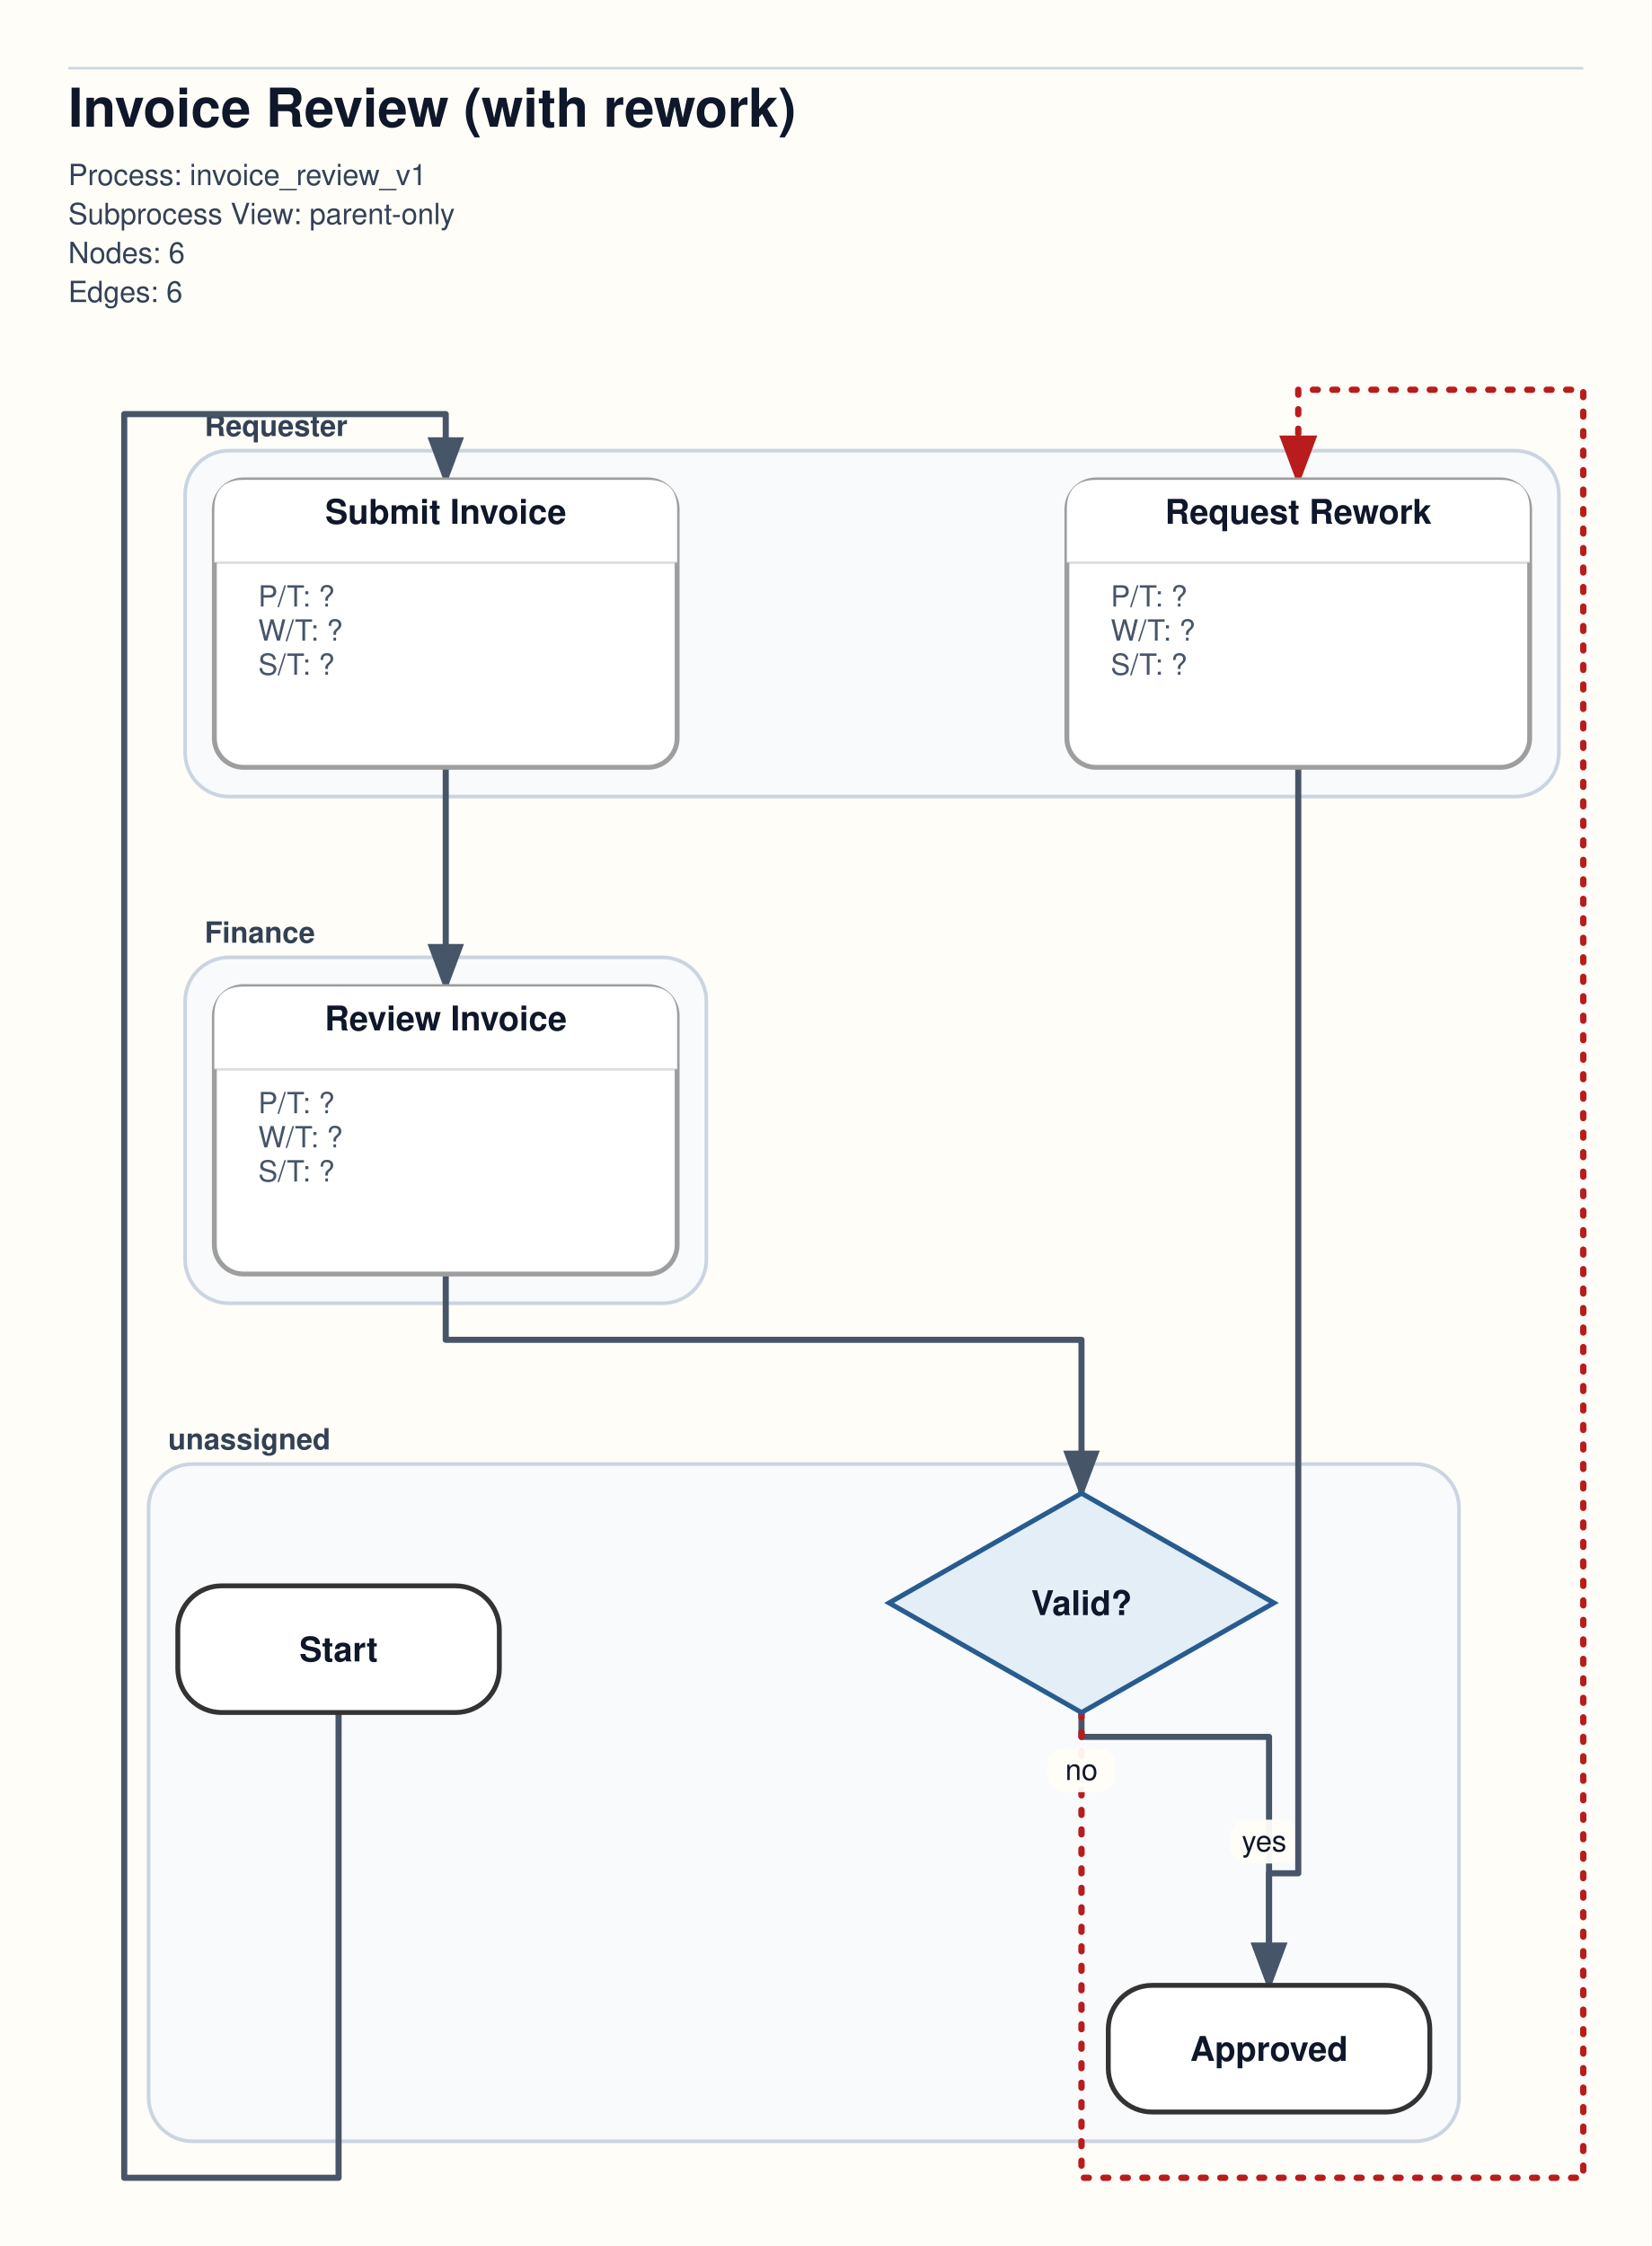
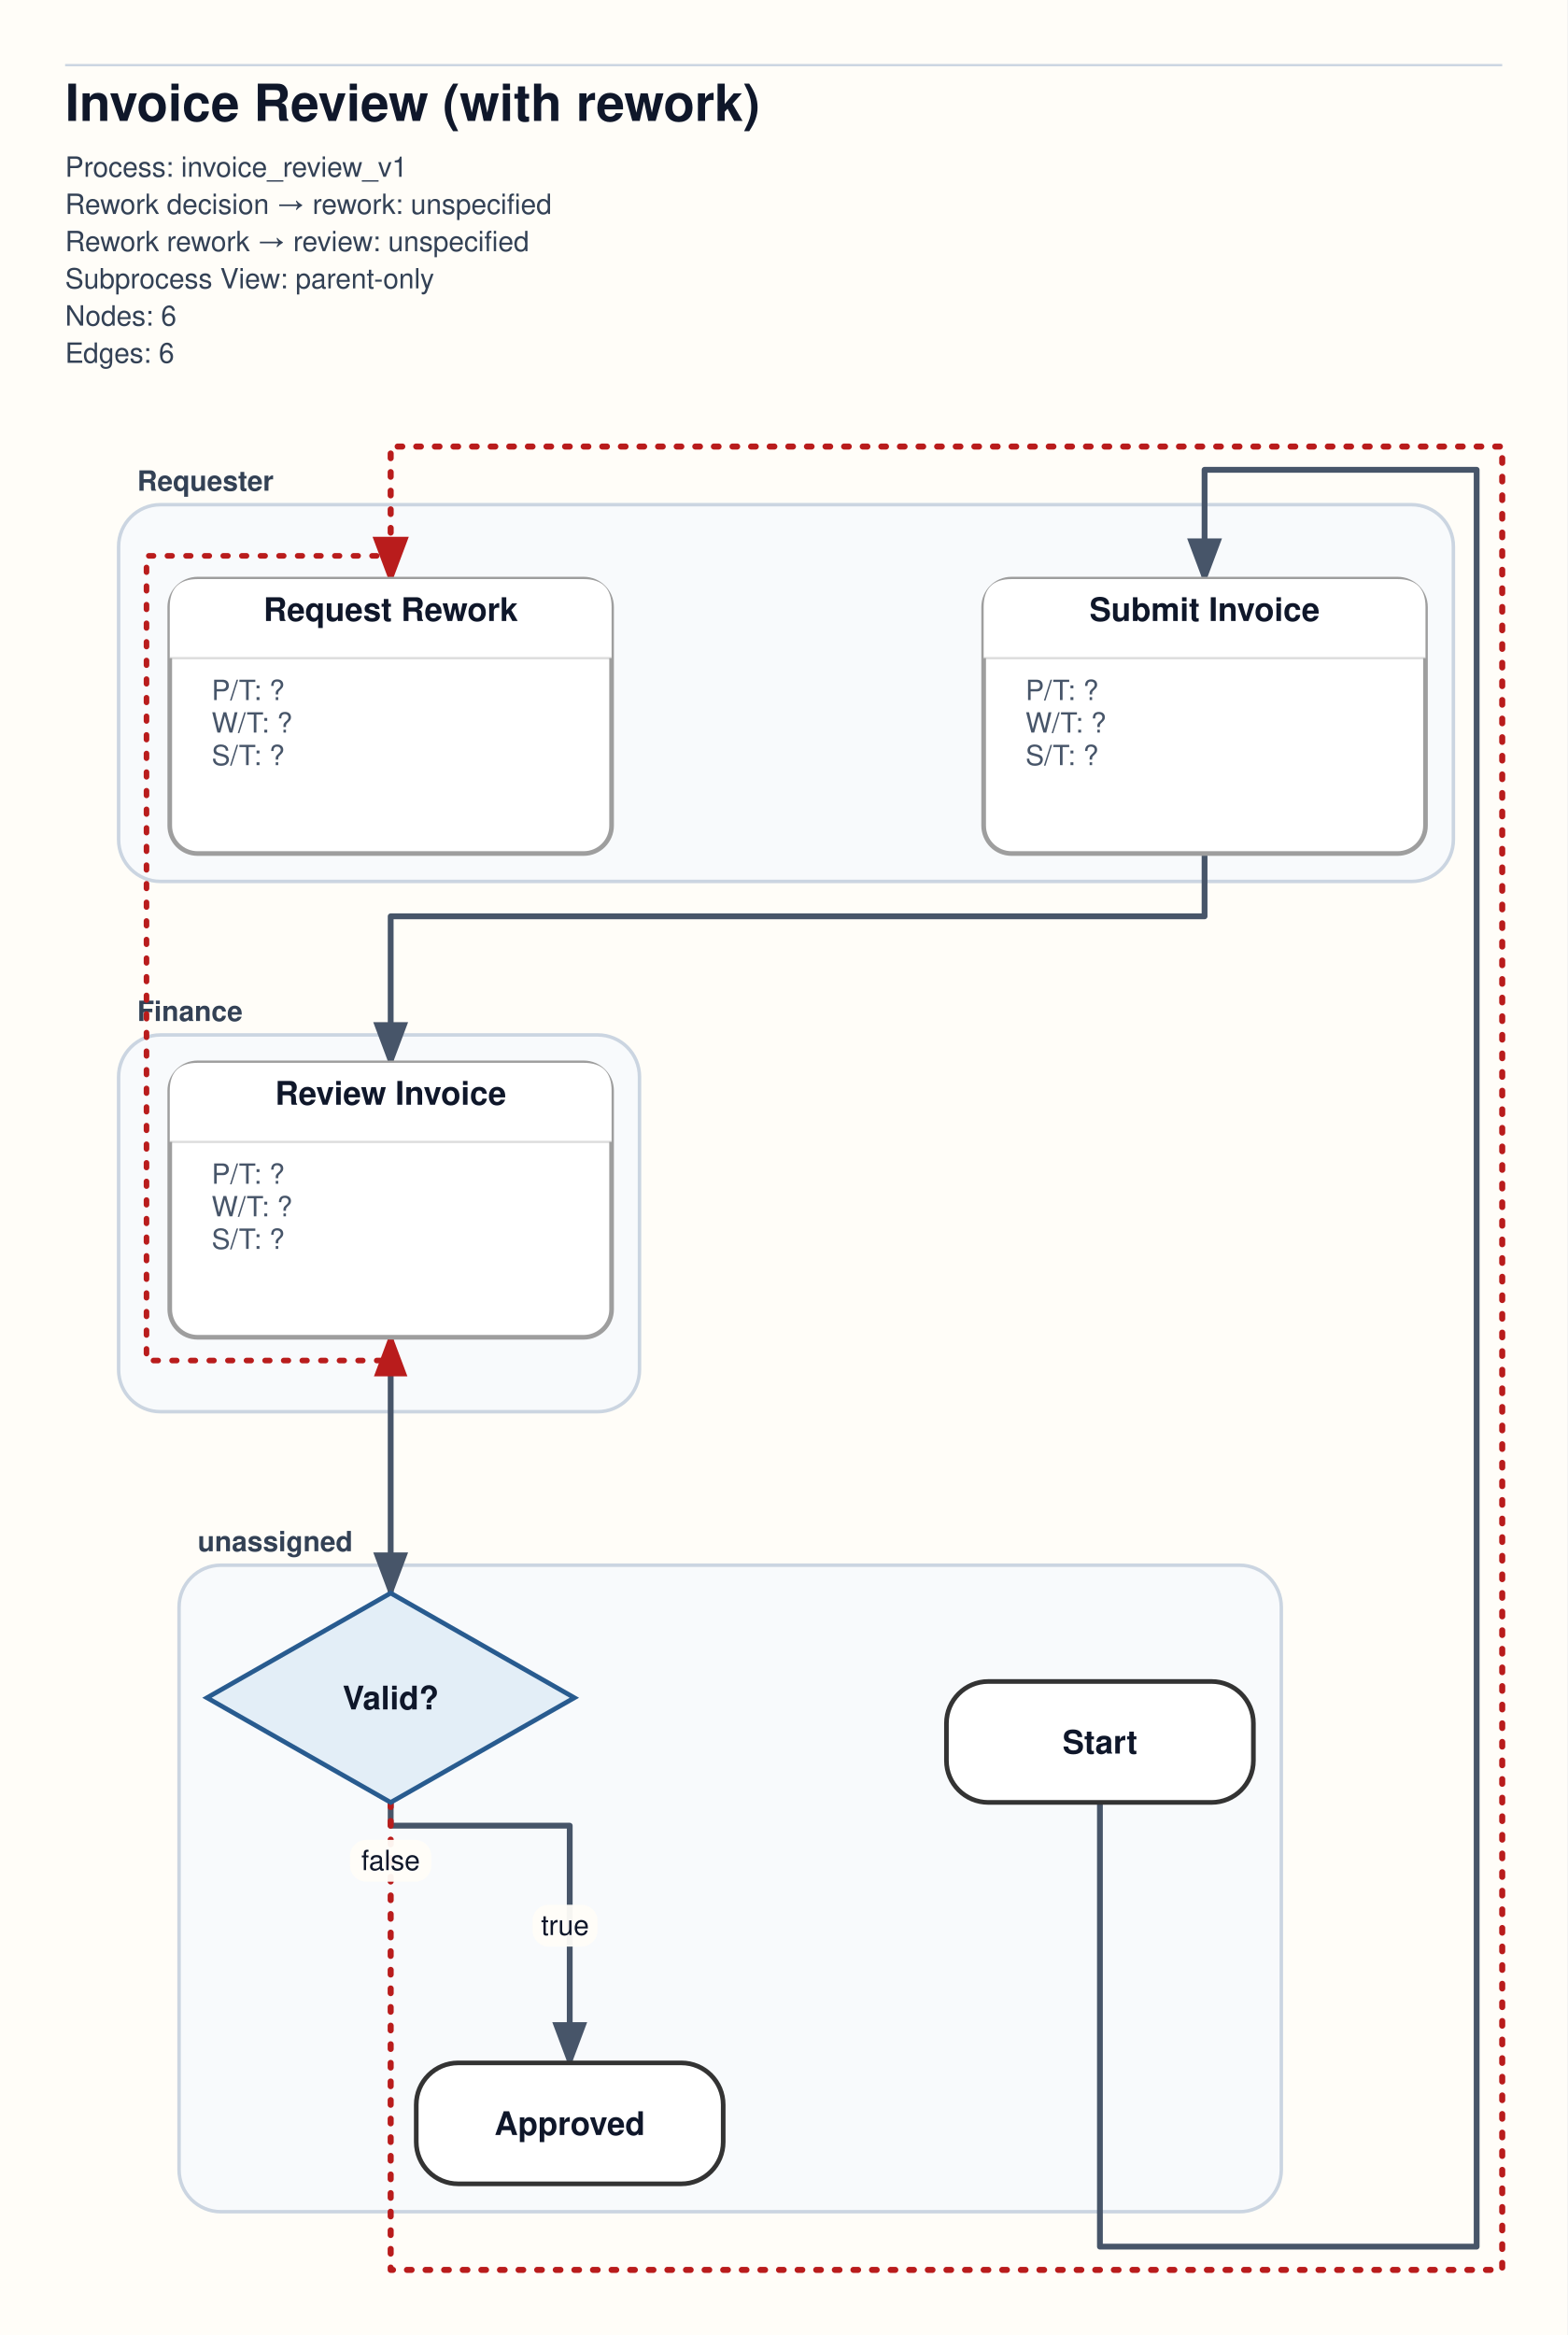
- <svg xmlns="http://www.w3.org/2000/svg" width="678" height="922" viewBox="0 0 678 922" data-flo-artifact-kind="svg" data-flo-backend="svg" data-flo-diagram="sppm" data-flo-layout-engine="elk" role="img" aria-labelledby="flo-svg-title flo-svg-description" data-sppm-publication-page-id="main-p1">
+ <svg xmlns="http://www.w3.org/2000/svg" width="674" height="1004" viewBox="0 0 674 1004" data-flo-artifact-kind="svg" data-flo-backend="svg" data-flo-diagram="sppm" data-flo-layout-engine="elk" role="img" aria-labelledby="flo-svg-title flo-svg-description" data-sppm-publication-page-id="main-p1">
  <defs>
    <marker id="flo-sppm-arrow" markerWidth="8" markerHeight="6" refX="7" refY="3" orient="auto" markerUnits="strokeWidth">
      <path d="M0,0 L8,3 L0,6 z" fill="#475569" />
    </marker>
    <marker id="flo-sppm-rework-arrow" markerWidth="8" markerHeight="6" refX="7" refY="3" orient="auto" markerUnits="strokeWidth">
      <path d="M0,0 L8,3 L0,6 z" fill="#b91c1c" />
    </marker>
  </defs>
  <rect width="100%" height="100%" fill="#fffdf8" />
  <g data-sppm-publication-band="header">
-     <line x1="28.0" y1="28.0" x2="650.0" y2="28.0" stroke="#cbd5e1" stroke-width="1" />
+     <line x1="28.0" y1="28.0" x2="646.0" y2="28.0" stroke="#cbd5e1" stroke-width="1" />
    <text x="28.0" y="52.0" font-family="Helvetica" font-size="22" font-weight="700" fill="#0f172a">Invoice Review (with rework)</text>
    <text x="28.0" y="76.0" font-family="Helvetica" font-size="12" fill="#334155">Process: invoice_review_v1</text>
-     <text x="28.0" y="92.0" font-family="Helvetica" font-size="12" fill="#334155">Subprocess View: parent-only</text>
-     <text x="28.0" y="108.0" font-family="Helvetica" font-size="12" fill="#334155">Nodes: 6</text>
-     <text x="28.0" y="124.0" font-family="Helvetica" font-size="12" fill="#334155">Edges: 6</text>
+     <text x="28.0" y="92.0" font-family="Helvetica" font-size="12" fill="#334155">Rework decision → rework: unspecified</text>
+     <text x="28.0" y="108.0" font-family="Helvetica" font-size="12" fill="#334155">Rework rework → review: unspecified</text>
+     <text x="28.0" y="124.0" font-family="Helvetica" font-size="12" fill="#334155">Subprocess View: parent-only</text>
+     <text x="28.0" y="140.0" font-family="Helvetica" font-size="12" fill="#334155">Nodes: 6</text>
+     <text x="28.0" y="156.0" font-family="Helvetica" font-size="12" fill="#334155">Edges: 6</text>
  </g>
-   <g transform="translate(28.0,148.0)">
+   <g transform="translate(28.0,180.0)">
    <g data-lane-id="requester">
-       <rect x="48.0" y="37.0" width="564.0" height="142.0" rx="18" fill="#f8fafc" stroke="#cbd5e1" stroke-width="1.5" />
-       <text x="56.0" y="31.0" font-family="Helvetica" font-size="12" font-weight="700" fill="#334155">Requester</text>
+       <rect x="23.0" y="37.0" width="574.0" height="162.0" rx="18" fill="#f8fafc" stroke="#cbd5e1" stroke-width="1.5" />
+       <text x="31.0" y="31.0" font-family="Helvetica" font-size="12" font-weight="700" fill="#334155">Requester</text>
    </g>
    <g data-lane-id="finance">
-       <rect x="48.0" y="245.0" width="214.0" height="142.0" rx="18" fill="#f8fafc" stroke="#cbd5e1" stroke-width="1.5" />
-       <text x="56.0" y="239.0" font-family="Helvetica" font-size="12" font-weight="700" fill="#334155">Finance</text>
+       <rect x="23.0" y="265.0" width="224.0" height="162.0" rx="18" fill="#f8fafc" stroke="#cbd5e1" stroke-width="1.5" />
+       <text x="31.0" y="259.0" font-family="Helvetica" font-size="12" font-weight="700" fill="#334155">Finance</text>
    </g>
    <g data-lane-id="unassigned">
-       <rect x="33.0" y="453.0" width="538.0" height="278.0" rx="18" fill="#f8fafc" stroke="#cbd5e1" stroke-width="1.5" />
-       <text x="41.0" y="447.0" font-family="Helvetica" font-size="12" font-weight="700" fill="#334155">unassigned</text>
+       <rect x="49.0" y="493.0" width="474.0" height="278.0" rx="18" fill="#f8fafc" stroke="#cbd5e1" stroke-width="1.5" />
+       <text x="57.0" y="487.0" font-family="Helvetica" font-size="12" font-weight="700" fill="#334155">unassigned</text>
    </g>
    <g data-edge-source="decision" data-edge-target="approve" data-edge-kind="direct">
-       <polyline points="416.0,555.0 416.0,565.0 493.0,565.0 493.0,667.0" fill="none" stroke="#475569" stroke-width="2.5" stroke-linecap="round" stroke-linejoin="round" marker-end="url(#flo-sppm-arrow)" />
-       <rect x="477.0" y="599.0" width="28.0" height="18.0" rx="7" fill="#fffdf8" fill-opacity="0.95" />
-       <text x="491.0" y="612.0" text-anchor="middle" font-family="Helvetica" font-size="12" fill="#0f172a">yes</text>
+       <polyline points="140.0,595.0 140.0,605.0 217.0,605.0 217.0,707.0" fill="none" stroke="#475569" stroke-width="2.5" stroke-linecap="round" stroke-linejoin="round" marker-end="url(#flo-sppm-arrow)" />
+       <rect x="201.0" y="639.0" width="28.0" height="18.0" rx="7" fill="#fffdf8" fill-opacity="0.95" />
+       <text x="215.0" y="652.0" text-anchor="middle" font-family="Helvetica" font-size="12" fill="#0f172a">true</text>
    </g>
    <g data-edge-source="decision" data-edge-target="rework" data-edge-kind="rework" data-edge-rework-variant="branch">
-       <polyline points="416.0,555.0 416.0,746.0 622.0,746.0 622.0,12.0 505.0,12.0 505.0,49.0" fill="none" stroke="#b91c1c" stroke-width="2.6" stroke-linecap="round" stroke-linejoin="round" marker-end="url(#flo-sppm-rework-arrow)" stroke-dasharray="2 6" />
-       <rect x="402.0" y="569.7" width="28.0" height="18.0" rx="7" fill="#fffdf8" fill-opacity="0.95" />
-       <text x="416.0" y="582.7" text-anchor="middle" font-family="Helvetica" font-size="12" fill="#0f172a">no</text>
+       <polyline points="140.0,595.0 140.0,796.0 618.0,796.0 618.0,12.0 140.0,12.0 140.0,69.0" fill="none" stroke="#b91c1c" stroke-width="2.6" stroke-linecap="round" stroke-linejoin="round" marker-end="url(#flo-sppm-rework-arrow)" stroke-dasharray="2 6" />
+       <rect x="122.5" y="611.1" width="35.0" height="18.0" rx="7" fill="#fffdf8" fill-opacity="0.95" />
+       <text x="140.0" y="624.1" text-anchor="middle" font-family="Helvetica" font-size="12" fill="#0f172a">false</text>
    </g>
    <g data-edge-source="review" data-edge-target="decision" data-edge-kind="direct">
-       <polyline points="155.0,375.0 155.0,402.0 416.0,402.0 416.0,465.0" fill="none" stroke="#475569" stroke-width="2.5" stroke-linecap="round" stroke-linejoin="round" marker-end="url(#flo-sppm-arrow)" />
+       <polyline points="140.0,395.0 140.0,505.0" fill="none" stroke="#475569" stroke-width="2.5" stroke-linecap="round" stroke-linejoin="round" marker-end="url(#flo-sppm-arrow)" />
    </g>
-     <g data-edge-source="rework" data-edge-target="approve" data-edge-kind="direct">
-       <polyline points="505.0,167.0 505.0,621.0 493.0,621.0 493.0,667.0" fill="none" stroke="#475569" stroke-width="2.5" stroke-linecap="round" stroke-linejoin="round" marker-end="url(#flo-sppm-arrow)" />
+     <g data-edge-source="rework" data-edge-target="review" data-edge-kind="rework" data-edge-rework-variant="return">
+       <polyline points="140.0,69.0 140.0,59.0 35.0,59.0 35.0,405.0 140.0,405.0 140.0,395.0" fill="none" stroke="#b91c1c" stroke-width="2.4" stroke-linecap="round" stroke-linejoin="round" marker-end="url(#flo-sppm-rework-arrow)" stroke-dasharray="2 6" />
    </g>
    <g data-edge-source="start" data-edge-target="submit" data-edge-kind="direct">
-       <polyline points="111.0,555.0 111.0,746.0 23.0,746.0 23.0,22.0 155.0,22.0 155.0,49.0" fill="none" stroke="#475569" stroke-width="2.5" stroke-linecap="round" stroke-linejoin="round" marker-end="url(#flo-sppm-arrow)" />
+       <polyline points="445.0,595.0 445.0,786.0 607.0,786.0 607.0,22.0 490.0,22.0 490.0,69.0" fill="none" stroke="#475569" stroke-width="2.5" stroke-linecap="round" stroke-linejoin="round" marker-end="url(#flo-sppm-arrow)" />
    </g>
    <g data-edge-source="submit" data-edge-target="review" data-edge-kind="direct">
-       <polyline points="155.0,167.0 155.0,257.0" fill="none" stroke="#475569" stroke-width="2.5" stroke-linecap="round" stroke-linejoin="round" marker-end="url(#flo-sppm-arrow)" />
+       <polyline points="490.0,187.0 490.0,214.0 140.0,214.0 140.0,277.0" fill="none" stroke="#475569" stroke-width="2.5" stroke-linecap="round" stroke-linejoin="round" marker-end="url(#flo-sppm-arrow)" />
    </g>
    <g data-node-id="start" data-node-kind="start">
-       <rect x="45.0" y="503.0" width="132.0" height="52.0" rx="18" fill="#FFFFFF" stroke="#333333" stroke-width="2" />
-       <text x="111.0" y="534.0" text-anchor="middle" font-family="Helvetica" font-size="14" font-weight="600" fill="#0f172a">Start</text>
+       <rect x="379.0" y="543.0" width="132.0" height="52.0" rx="18" fill="#FFFFFF" stroke="#333333" stroke-width="2" />
+       <text x="445.0" y="574.0" text-anchor="middle" font-family="Helvetica" font-size="14" font-weight="600" fill="#0f172a">Start</text>
    </g>
    <g data-node-id="submit" data-node-kind="task">
-       <rect x="60.0" y="49.0" width="190.0" height="118.0" rx="12" fill="white" stroke="#9E9E9E" stroke-width="2" />
-       <path data-node-header="top-rounded" d="M 72.0 49.0 L 238.0 49.0 Q 250.0 49.0 250.0 61.0 L 250.0 83.0 L 60.0 83.0 L 60.0 61.0 Q 60.0 49.0 72.0 49.0 Z" fill="#FFFFFF" stroke="none" />
-       <line x1="60.0" y1="83.0" x2="250.0" y2="83.0" stroke="#9E9E9E" stroke-width="1" opacity="0.35" />
-       <text x="155.0" y="67.0" text-anchor="middle" font-family="Helvetica" font-size="14" font-weight="600" fill="#0f172a">Submit Invoice</text>
-       <text x="78.0" y="101.0" text-anchor="start" font-family="Helvetica" font-size="12" font-weight="400" fill="#475569">P/T: ?</text>
-       <text x="78.0" y="115.0" text-anchor="start" font-family="Helvetica" font-size="12" font-weight="400" fill="#475569">W/T: ?</text>
-       <text x="78.0" y="129.0" text-anchor="start" font-family="Helvetica" font-size="12" font-weight="400" fill="#475569">S/T: ?</text>
+       <rect x="395.0" y="69.0" width="190.0" height="118.0" rx="12" fill="white" stroke="#9E9E9E" stroke-width="2" />
+       <path data-node-header="top-rounded" d="M 407.0 69.0 L 573.0 69.0 Q 585.0 69.0 585.0 81.0 L 585.0 103.0 L 395.0 103.0 L 395.0 81.0 Q 395.0 69.0 407.0 69.0 Z" fill="#FFFFFF" stroke="none" />
+       <line x1="395.0" y1="103.0" x2="585.0" y2="103.0" stroke="#9E9E9E" stroke-width="1" opacity="0.35" />
+       <text x="490.0" y="87.0" text-anchor="middle" font-family="Helvetica" font-size="14" font-weight="600" fill="#0f172a">Submit Invoice</text>
+       <text x="413.0" y="121.0" text-anchor="start" font-family="Helvetica" font-size="12" font-weight="400" fill="#475569">P/T: ?</text>
+       <text x="413.0" y="135.0" text-anchor="start" font-family="Helvetica" font-size="12" font-weight="400" fill="#475569">W/T: ?</text>
+       <text x="413.0" y="149.0" text-anchor="start" font-family="Helvetica" font-size="12" font-weight="400" fill="#475569">S/T: ?</text>
    </g>
    <g data-node-id="review" data-node-kind="task">
-       <rect x="60.0" y="257.0" width="190.0" height="118.0" rx="12" fill="white" stroke="#9E9E9E" stroke-width="2" />
-       <path data-node-header="top-rounded" d="M 72.0 257.0 L 238.0 257.0 Q 250.0 257.0 250.0 269.0 L 250.0 291.0 L 60.0 291.0 L 60.0 269.0 Q 60.0 257.0 72.0 257.0 Z" fill="#FFFFFF" stroke="none" />
-       <line x1="60.0" y1="291.0" x2="250.0" y2="291.0" stroke="#9E9E9E" stroke-width="1" opacity="0.35" />
-       <text x="155.0" y="275.0" text-anchor="middle" font-family="Helvetica" font-size="14" font-weight="600" fill="#0f172a">Review Invoice</text>
-       <text x="78.0" y="309.0" text-anchor="start" font-family="Helvetica" font-size="12" font-weight="400" fill="#475569">P/T: ?</text>
-       <text x="78.0" y="323.0" text-anchor="start" font-family="Helvetica" font-size="12" font-weight="400" fill="#475569">W/T: ?</text>
-       <text x="78.0" y="337.0" text-anchor="start" font-family="Helvetica" font-size="12" font-weight="400" fill="#475569">S/T: ?</text>
+       <rect x="45.0" y="277.0" width="190.0" height="118.0" rx="12" fill="white" stroke="#9E9E9E" stroke-width="2" />
+       <path data-node-header="top-rounded" d="M 57.0 277.0 L 223.0 277.0 Q 235.0 277.0 235.0 289.0 L 235.0 311.0 L 45.0 311.0 L 45.0 289.0 Q 45.0 277.0 57.0 277.0 Z" fill="#FFFFFF" stroke="none" />
+       <line x1="45.0" y1="311.0" x2="235.0" y2="311.0" stroke="#9E9E9E" stroke-width="1" opacity="0.35" />
+       <text x="140.0" y="295.0" text-anchor="middle" font-family="Helvetica" font-size="14" font-weight="600" fill="#0f172a">Review Invoice</text>
+       <text x="63.0" y="329.0" text-anchor="start" font-family="Helvetica" font-size="12" font-weight="400" fill="#475569">P/T: ?</text>
+       <text x="63.0" y="343.0" text-anchor="start" font-family="Helvetica" font-size="12" font-weight="400" fill="#475569">W/T: ?</text>
+       <text x="63.0" y="357.0" text-anchor="start" font-family="Helvetica" font-size="12" font-weight="400" fill="#475569">S/T: ?</text>
    </g>
    <g data-node-id="decision" data-node-kind="decision">
-       <polygon points="416.0,465.0 495.0,510.0 416.0,555.0 337.0,510.0" fill="#E3EEF7" stroke="#285B8F" stroke-width="2" />
-       <text x="416.0" y="515.0" text-anchor="middle" font-family="Helvetica" font-size="14" font-weight="600" fill="#0f172a">Valid?</text>
+       <polygon points="140.0,505.0 219.0,550.0 140.0,595.0 61.0,550.0" fill="#E3EEF7" stroke="#285B8F" stroke-width="2" />
+       <text x="140.0" y="555.0" text-anchor="middle" font-family="Helvetica" font-size="14" font-weight="600" fill="#0f172a">Valid?</text>
    </g>
    <g data-node-id="rework" data-node-kind="task">
-       <rect x="410.0" y="49.0" width="190.0" height="118.0" rx="12" fill="white" stroke="#9E9E9E" stroke-width="2" />
-       <path data-node-header="top-rounded" d="M 422.0 49.0 L 588.0 49.0 Q 600.0 49.0 600.0 61.0 L 600.0 83.0 L 410.0 83.0 L 410.0 61.0 Q 410.0 49.0 422.0 49.0 Z" fill="#FFFFFF" stroke="none" />
-       <line x1="410.0" y1="83.0" x2="600.0" y2="83.0" stroke="#9E9E9E" stroke-width="1" opacity="0.35" />
-       <text x="505.0" y="67.0" text-anchor="middle" font-family="Helvetica" font-size="14" font-weight="600" fill="#0f172a">Request Rework</text>
-       <text x="428.0" y="101.0" text-anchor="start" font-family="Helvetica" font-size="12" font-weight="400" fill="#475569">P/T: ?</text>
-       <text x="428.0" y="115.0" text-anchor="start" font-family="Helvetica" font-size="12" font-weight="400" fill="#475569">W/T: ?</text>
-       <text x="428.0" y="129.0" text-anchor="start" font-family="Helvetica" font-size="12" font-weight="400" fill="#475569">S/T: ?</text>
+       <rect x="45.0" y="69.0" width="190.0" height="118.0" rx="12" fill="white" stroke="#9E9E9E" stroke-width="2" />
+       <path data-node-header="top-rounded" d="M 57.0 69.0 L 223.0 69.0 Q 235.0 69.0 235.0 81.0 L 235.0 103.0 L 45.0 103.0 L 45.0 81.0 Q 45.0 69.0 57.0 69.0 Z" fill="#FFFFFF" stroke="none" />
+       <line x1="45.0" y1="103.0" x2="235.0" y2="103.0" stroke="#9E9E9E" stroke-width="1" opacity="0.35" />
+       <text x="140.0" y="87.0" text-anchor="middle" font-family="Helvetica" font-size="14" font-weight="600" fill="#0f172a">Request Rework</text>
+       <text x="63.0" y="121.0" text-anchor="start" font-family="Helvetica" font-size="12" font-weight="400" fill="#475569">P/T: ?</text>
+       <text x="63.0" y="135.0" text-anchor="start" font-family="Helvetica" font-size="12" font-weight="400" fill="#475569">W/T: ?</text>
+       <text x="63.0" y="149.0" text-anchor="start" font-family="Helvetica" font-size="12" font-weight="400" fill="#475569">S/T: ?</text>
    </g>
    <g data-node-id="approve" data-node-kind="end">
-       <rect x="427.0" y="667.0" width="132.0" height="52.0" rx="18" fill="#FFFFFF" stroke="#333333" stroke-width="2" />
-       <text x="493.0" y="698.0" text-anchor="middle" font-family="Helvetica" font-size="14" font-weight="600" fill="#0f172a">Approved</text>
+       <rect x="151.0" y="707.0" width="132.0" height="52.0" rx="18" fill="#FFFFFF" stroke="#333333" stroke-width="2" />
+       <text x="217.0" y="738.0" text-anchor="middle" font-family="Helvetica" font-size="14" font-weight="600" fill="#0f172a">Approved</text>
    </g>
  </g>
</svg>
